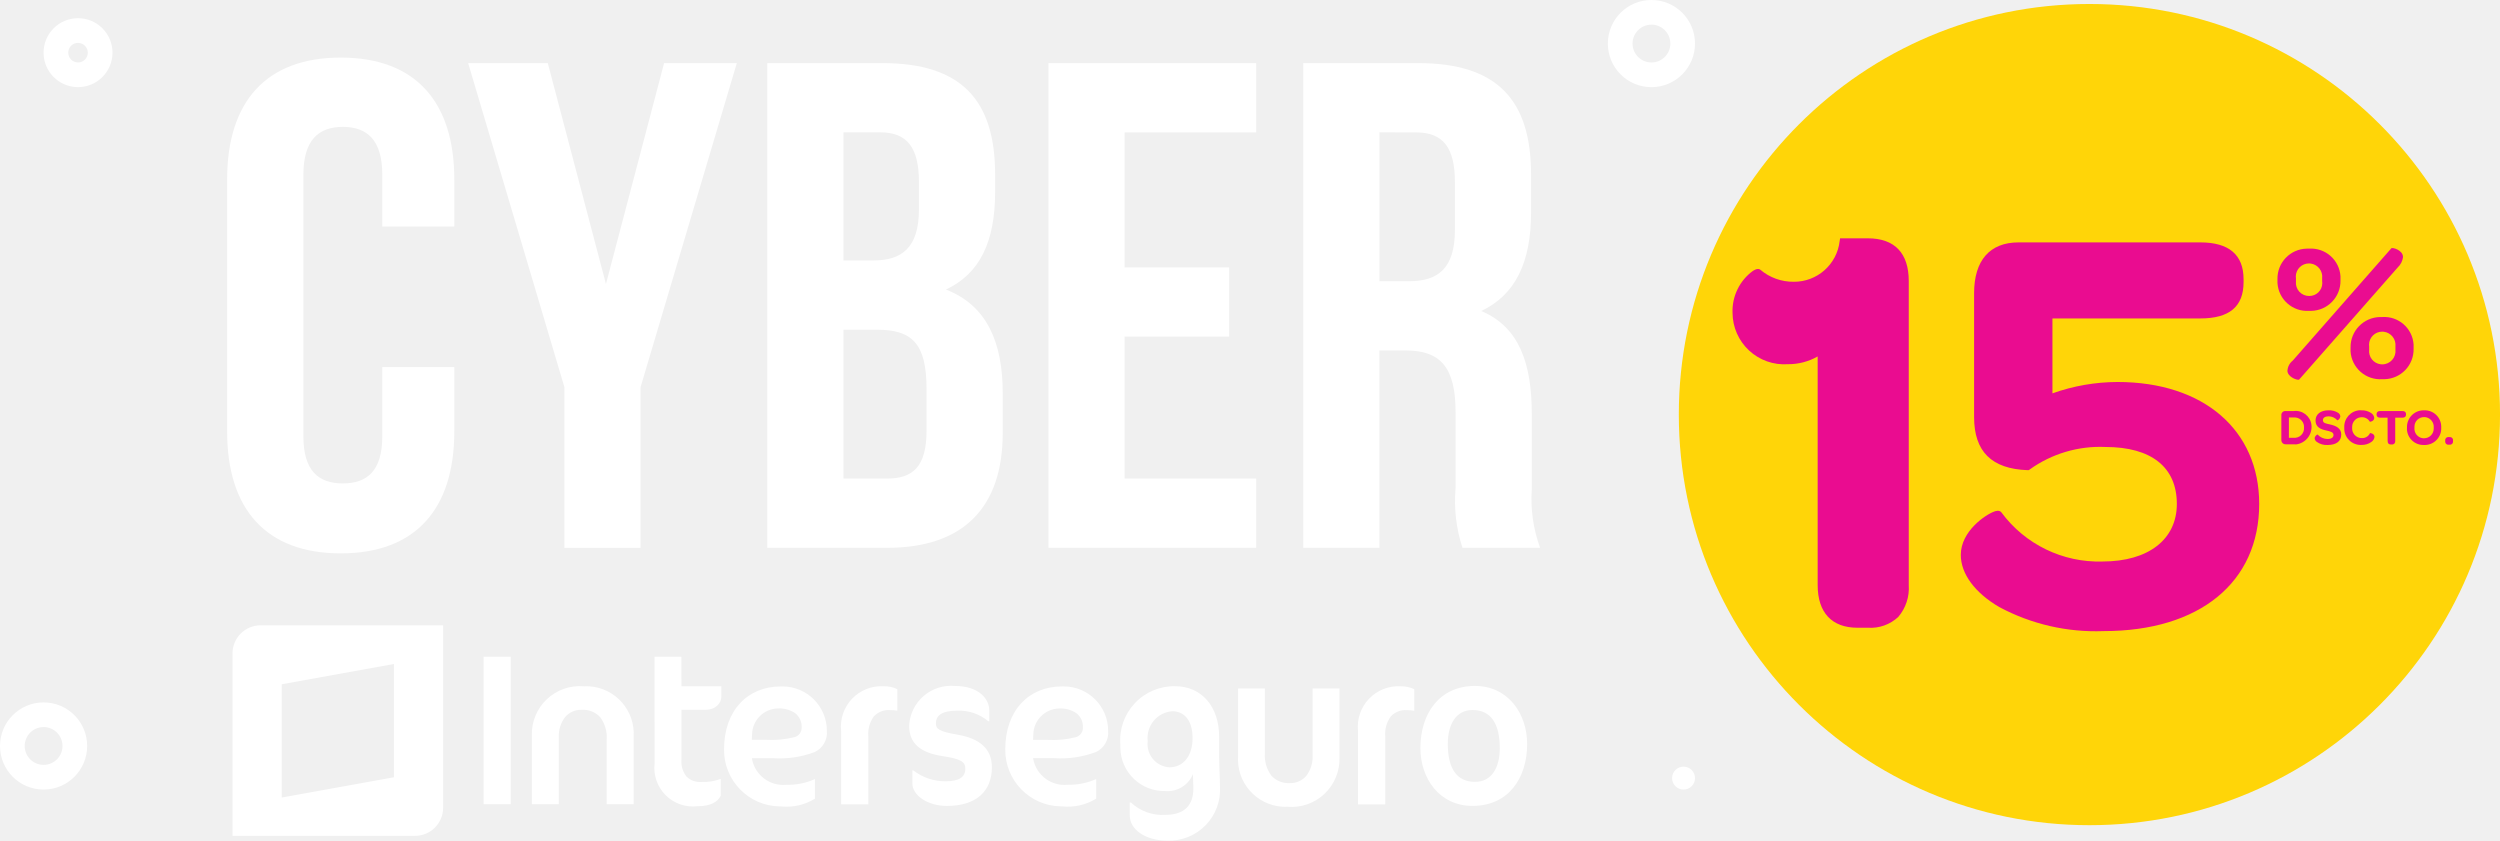
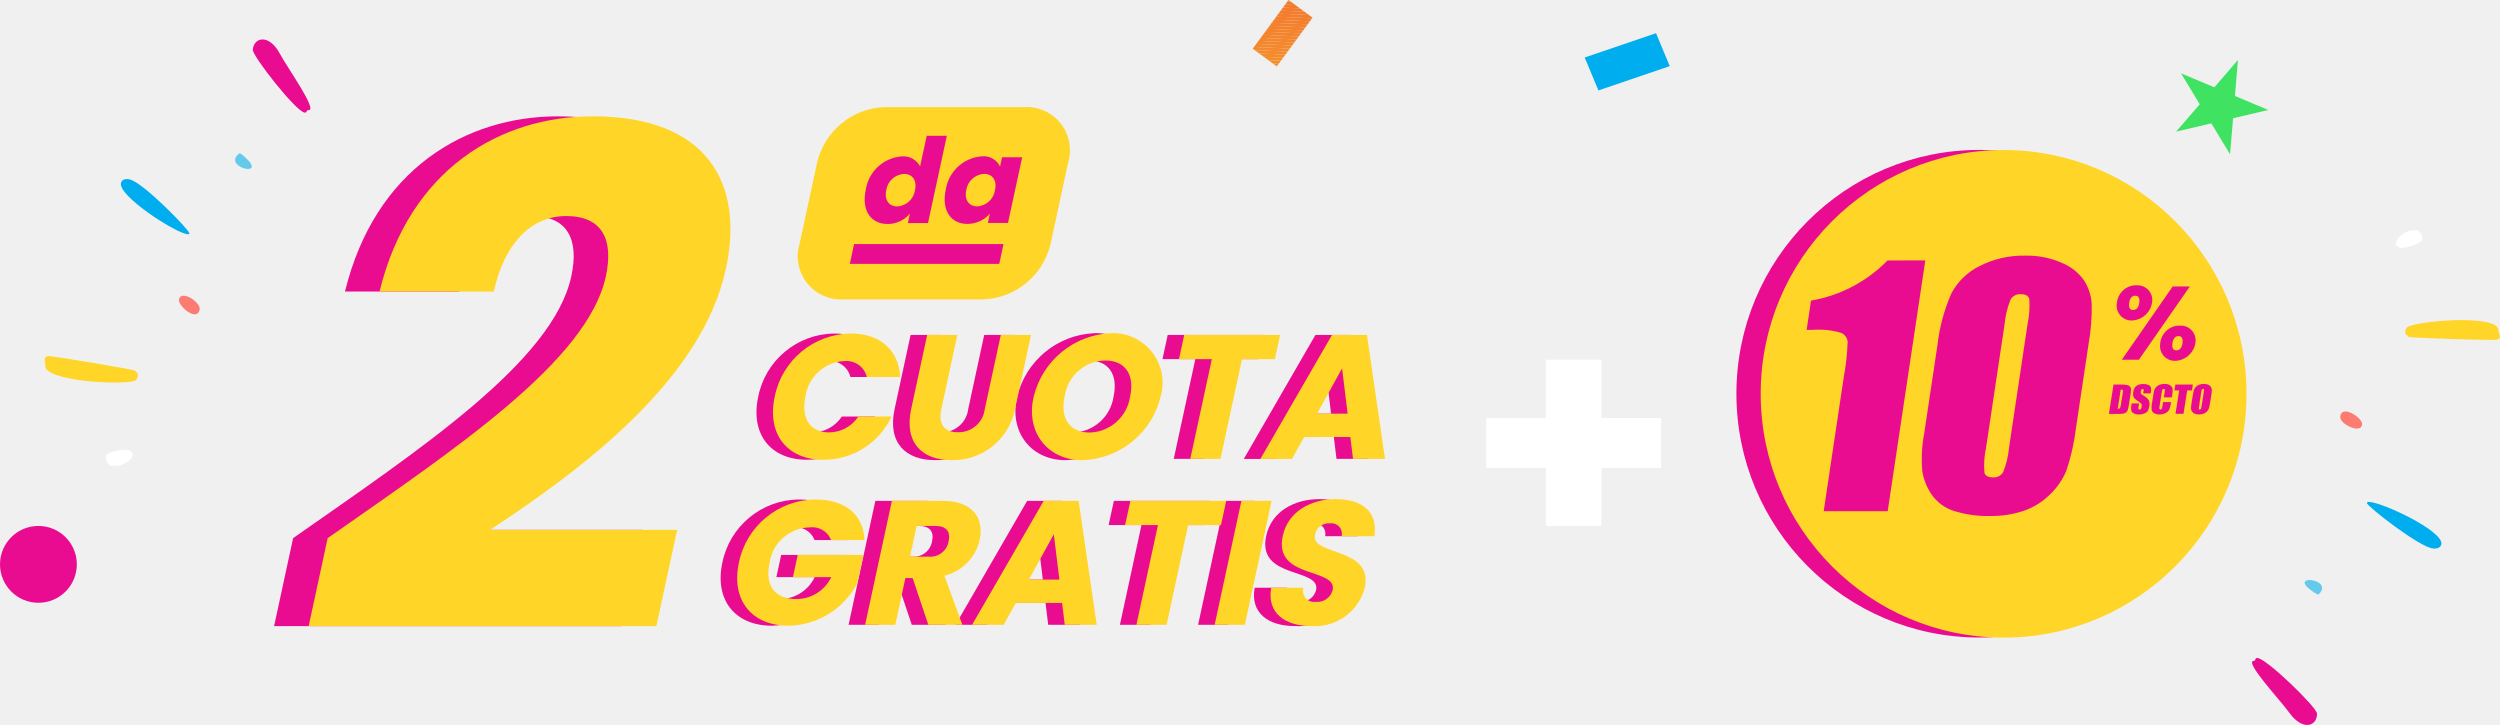
- <svg xmlns="http://www.w3.org/2000/svg" width="171.115" height="57.541" viewBox="0 0 171.115 57.541">
+ <svg xmlns="http://www.w3.org/2000/svg" width="235.899" height="68.406" viewBox="0 0 235.899 68.406">
  <defs>
-     <style>.a,.b{fill:#fff;}.b{fill-rule:evenodd;}.c{fill:#ffd508;}.d{fill:#ea0c90;}</style>
+     <style>.a{fill:none;}.b{fill:#fff;}.c{fill:#ffd527;}.d{fill:#ea0c90;}.e{isolation:isolate;}.f{clip-path:url(#a);}.g{fill:#f2792d;}.h{fill:#f27a2d;}.i{fill:#f37b2d;}.j{fill:#f37c2d;}.k{fill:#f37d2d;}.l{fill:#f37e2d;}.m{fill:#f37f2d;}.n{fill:#f3802d;}.o{fill:#f3812d;}.p{fill:#f3822d;}.q{fill:#f3832d;}.r{fill:#f3842d;}.s{fill:#f3852d;}.t{fill:#f4862d;}.u{fill:#f4872d;}.v{fill:#f4882d;}.w{fill:#f4892d;}.x{fill:#f48a2d;}.y{fill:#f48c2c;}.z{fill:#f48d2c;}.aa{fill:#f48e2c;}.ab{fill:#f48f2c;}.ac{fill:#f4902c;}.ad{fill:#00adee;}.ae{fill:#40e262;}.af{fill:#64caec;}.ag{fill:#fc7c71;}</style>
+     <clipPath id="a">
+       <rect class="a" width="2.817" height="5.701" transform="matrix(-0.806, -0.592, 0.592, -0.806, 2.271, 6.263)" />
+     </clipPath>
  </defs>
-   <g transform="translate(-1095.731 -1670.03)">
-     <g transform="translate(1111.277 1670.303)">
-       <g transform="translate(0 3.669)">
-         <g transform="translate(0.369 38.858)">
-           <g transform="translate(0 0)">
-             <g transform="translate(17.188 2.149)">
-               <path class="a" d="M1174.118,1748.214c-2.268,0-3.876,1.637-3.883,4.29a3.865,3.865,0,0,0,3.808,3.921h.091a3.7,3.7,0,0,0,2.324-.53v-1.342a4.5,4.5,0,0,1-1.949.392,2.18,2.18,0,0,1-2.353-1.726l-.014-.095h1.417a6.88,6.88,0,0,0,2.865-.413,1.456,1.456,0,0,0,.849-1.459,3.037,3.037,0,0,0-3.036-3.039l-.124,0m.923,3.476a6.448,6.448,0,0,1-1.915.178h-.988l.005-.085.015-.27a1.808,1.808,0,0,1,1.78-1.793,1.929,1.929,0,0,1,1.165.32,1.16,1.16,0,0,1,.449.969.659.659,0,0,1-.511.681m3.213-.416v5.011h1.861v-4.651a2.054,2.054,0,0,1,.379-1.372,1.376,1.376,0,0,1,1.1-.429,2.981,2.981,0,0,1,.506.041V1748.4a2.056,2.056,0,0,0-.942-.2,2.772,2.772,0,0,0-2.905,3.064m-24.47,5.011h1.858v-10.094h-1.858Zm6.867-8.071a3.282,3.282,0,0,0-3.566,3.364v4.705h1.847V1751.7a2.112,2.112,0,0,1,.428-1.387,1.424,1.424,0,0,1,1.127-.5,1.6,1.6,0,0,1,1.269.495,2.277,2.277,0,0,1,.452,1.541v4.424h1.845v-4.6a3.255,3.255,0,0,0-3.028-3.467,3.166,3.166,0,0,0-.37,0m6.665-2.026h-1.838l.006,7.283a2.645,2.645,0,0,0,2.951,2.948c.853,0,1.366-.279,1.577-.723v-1.148a3.383,3.383,0,0,1-1.336.212,1.321,1.321,0,0,1-1-.359,1.657,1.657,0,0,1-.355-1.171v-3.409h1.61c.784,0,1.116-.5,1.12-.874v-.737h-2.729Z" transform="translate(-1153.78 -1746.178)" />
-               <g transform="translate(35.704 2.034)">
-                 <path class="a" d="M1214.613,1753.787a1.455,1.455,0,0,0,.849-1.459,3.036,3.036,0,0,0-3.035-3.037c-.041,0-.082,0-.123,0-2.269,0-3.878,1.637-3.883,4.29a3.864,3.864,0,0,0,3.807,3.921h.089a3.7,3.7,0,0,0,2.326-.53v-1.342a4.5,4.5,0,0,1-1.95.392,2.18,2.18,0,0,1-2.352-1.726l-.013-.095h1.417a6.867,6.867,0,0,0,2.864-.413m-4.288-.84.006-.085.013-.27a1.807,1.807,0,0,1,1.778-1.792,1.92,1.92,0,0,1,1.166.32,1.15,1.15,0,0,1,.45.97.661.661,0,0,1-.511.681,6.433,6.433,0,0,1-1.915.178Z" transform="translate(-1208.421 -1749.291)" />
-               </g>
-               <g transform="translate(59.848 2.026)">
-                 <path class="a" d="M1245.37,1752.349v5.01h1.863v-4.65a2.051,2.051,0,0,1,.379-1.372,1.374,1.374,0,0,1,1.1-.428,3.1,3.1,0,0,1,.506.04v-1.473a2.075,2.075,0,0,0-.942-.2,2.773,2.773,0,0,0-2.905,3.065" transform="translate(-1245.37 -1749.278)" />
-               </g>
-               <g transform="translate(29.124 2.002)">
-                 <path class="a" d="M1200.943,1757.454c-1.358,0-2.371-.742-2.371-1.542v-.889h.065a3.545,3.545,0,0,0,2.217.743c.9,0,1.342-.277,1.342-.86,0-.451-.262-.668-1.535-.858-1.558-.233-2.31-.888-2.31-2.082a2.872,2.872,0,0,1,3.133-2.723c1.674,0,2.352.915,2.352,1.674v.741h-.066a3.111,3.111,0,0,0-2.107-.726c-1.124,0-1.479.362-1.479.872,0,.392.22.554,1.479.772,1.53.262,2.352.976,2.352,2.229,0,1.66-1.095,2.648-3.077,2.648" transform="translate(-1198.351 -1749.242)" />
-               </g>
-               <g transform="translate(43.577 2.022)">
-                 <path class="a" d="M1227.262,1755.115c.014.319.029.742.029,1a3.491,3.491,0,0,1-3.614,3.724c-1.521,0-2.56-.784-2.56-1.717v-.889h.082a3.15,3.15,0,0,0,2.343.844c1.326,0,1.927-.669,1.927-1.805,0-.115,0-.276-.012-.409,0-.115-.013-.32-.013-.392v-.188a1.88,1.88,0,0,1-1.9,1.163,3,3,0,0,1-3.071-2.939c0-.078,0-.158,0-.236a3.693,3.693,0,0,1,3.749-4c1.836,0,3.011,1.427,3.011,3.437v1.339c0,.262.013.714.027,1.063m-4.914-2.082a1.592,1.592,0,0,0,1.48,1.794c.925,0,1.589-.735,1.589-2,0-1.235-.582-1.839-1.395-1.839a1.83,1.83,0,0,0-1.674,2.043" transform="translate(-1220.469 -1749.273)" />
-               </g>
-               <g transform="translate(64.117 2.001)">
-                 <path class="a" d="M1255.641,1749.241c2.265,0,3.569,1.9,3.569,3.976,0,2.358-1.3,4.235-3.737,4.235-2.266,0-3.569-1.878-3.569-3.96,0-2.36,1.3-4.252,3.738-4.252m-.17,1.648c-1.122,0-1.693.971-1.693,2.322,0,1.623.571,2.595,1.865,2.595,1.138,0,1.693-.972,1.693-2.307,0-1.638-.584-2.609-1.865-2.609" transform="translate(-1251.903 -1749.241)" />
-               </g>
-               <g transform="translate(51.626 2.169)">
-                 <path class="a" d="M1236.185,1757.6a3.282,3.282,0,0,0,3.554-3.376V1749.5H1237.9v4.589a2.129,2.129,0,0,1-.428,1.39,1.417,1.417,0,0,1-1.122.5,1.6,1.6,0,0,1-1.266-.5,2.3,2.3,0,0,1-.449-1.547V1749.5H1232.8v4.618a3.253,3.253,0,0,0,3.014,3.477,3.2,3.2,0,0,0,.376,0" transform="translate(-1232.787 -1749.497)" />
-               </g>
-             </g>
-             <path class="b" d="M1129.4,1742.889a1.925,1.925,0,0,0-1.925,1.925h0V1757.3h12.489a1.926,1.926,0,0,0,1.927-1.926V1742.89Zm9.124,10.4-7.681,1.388v-7.754l7.681-1.388Z" transform="translate(-1127.476 -1742.889)" />
-           </g>
-         </g>
-         <g transform="translate(0 0)">
-           <path class="a" d="M1142.46,1704.605v4.409c0,5.309-2.654,8.342-7.773,8.342s-7.776-3.033-7.776-8.342v-17.251c0-5.308,2.654-8.342,7.776-8.342s7.773,3.033,7.773,8.342v3.223h-4.929v-3.555c0-2.37-1.045-3.267-2.7-3.267s-2.7.9-2.7,3.267v17.915c0,2.37,1.046,3.222,2.7,3.222s2.7-.85,2.7-3.222v-4.74Z" transform="translate(-1126.911 -1683.422)" />
-           <g transform="translate(16.497 0.377)">
-             <path class="a" d="M1158.746,1706.18,1152.158,1684h5.451l3.981,15.119L1165.57,1684h4.977l-6.588,22.181v11h-5.213Z" transform="translate(-1152.158 -1683.999)" />
-           </g>
-           <g transform="translate(36.973 0.378)">
-             <path class="a" d="M1199.087,1691.631v1.185c0,3.412-1.046,5.593-3.365,6.683,2.8,1.09,3.886,3.6,3.886,7.109v2.7c0,5.119-2.7,7.869-7.915,7.869h-8.2V1684h7.867C1196.763,1684,1199.087,1686.512,1199.087,1691.631Zm-10.38-2.892v8.769h2.038c1.943,0,3.128-.852,3.128-3.507v-1.851c0-2.369-.805-3.411-2.654-3.411Zm0,13.509v10.189h2.986c1.754,0,2.7-.806,2.7-3.267v-2.891c0-3.081-1-4.029-3.365-4.029Z" transform="translate(-1183.494 -1684.001)" />
-           </g>
-           <g transform="translate(56.216 0.377)">
-             <path class="a" d="M1218.154,1697.981h7.156v4.739h-7.156v9.716h9.008v4.739h-14.218V1684h14.218v4.74h-9.005Z" transform="translate(-1212.943 -1683.999)" />
-           </g>
-           <g transform="translate(73.653 0.378)">
-             <path class="a" d="M1250.53,1717.176a10.212,10.212,0,0,1-.474-4.077v-5.213c0-3.081-1.045-4.218-3.413-4.218h-1.8v13.508h-5.213V1684h7.867c5.4,0,7.726,2.512,7.726,7.631v2.606c0,3.411-1.09,5.64-3.413,6.73,2.606,1.09,3.463,3.6,3.463,7.061v5.118a9.774,9.774,0,0,0,.569,4.029Zm-5.685-28.438v10.19h2.038c1.944,0,3.128-.852,3.128-3.506v-3.267c0-2.37-.805-3.412-2.654-3.412Z" transform="translate(-1239.627 -1684)" />
-           </g>
-         </g>
-       </g>
-       <g transform="translate(99.362 0)">
-         <circle class="c" cx="28.104" cy="28.104" r="28.104" />
-         <g transform="translate(3.675 16.039)">
-           <path class="d" d="M1309.251,1707.855h-1.9l-.03.189a3.14,3.14,0,0,1-3.149,2.785,3.475,3.475,0,0,1-2.281-.825l-.037-.023c-.116-.058-.264-.027-.465.1a3.4,3.4,0,0,0-1.4,2.877,3.542,3.542,0,0,0,3.793,3.513,4.061,4.061,0,0,0,2.034-.53v15.649c0,1.882.967,2.919,2.721,2.919h.714a2.769,2.769,0,0,0,2.089-.747,3.039,3.039,0,0,0,.711-2.171v-20.813C1312.051,1708.867,1311.083,1707.855,1309.251,1707.855Z" transform="translate(-1299.987 -1707.855)" />
-           <g transform="translate(15.627 0.28)">
-             <path class="d" d="M1339.136,1717.918a13.347,13.347,0,0,0-4.453.778v-5.128h10.124c1.991,0,2.958-.812,2.958-2.483v-.2c0-1.674-1-2.522-2.958-2.522h-12.448c-1.959,0-3.038,1.234-3.038,3.474v8.484c0,2.357,1.2,3.546,3.664,3.632h.08l.063-.048a8.255,8.255,0,0,1,5.177-1.539c3.154,0,4.893,1.385,4.893,3.9,0,2.43-1.95,3.939-5.089,3.939a8.288,8.288,0,0,1-6.922-3.366c-.14-.175-.4-.084-.483-.055-.588.206-2.293,1.338-2.293,2.969,0,1.29.958,2.59,2.628,3.567a13.987,13.987,0,0,0,7.147,1.649c6.569,0,10.649-3.336,10.649-8.706C1348.834,1721.2,1345.028,1717.918,1339.136,1717.918Z" transform="translate(-1328.412 -1708.364)" />
-           </g>
-         </g>
-         <g transform="translate(40.974 16.708)">
-           <path class="d" d="M1367.834,1711.3v-.107a2.047,2.047,0,0,1,2.011-2.083c.054,0,.108,0,.162,0a2.022,2.022,0,0,1,2.141,1.9c0,.056,0,.113,0,.17v.107a2.045,2.045,0,0,1-2.005,2.083c-.051,0-.1,0-.154,0a2.034,2.034,0,0,1-2.154-1.906C1367.834,1711.41,1367.833,1711.357,1367.834,1711.3Zm.684,6.157a.958.958,0,0,1,.363-.684l6.747-7.686c.067-.08.8.12.8.6a1.179,1.179,0,0,1-.362.711l-6.747,7.673c-.067.08-.805-.151-.805-.618Zm2.375-6.1v-.215a.911.911,0,0,0-.795-1.013.852.852,0,0,0-.1-.006.9.9,0,0,0-.908.885.921.921,0,0,0,.009.135v.215a.9.9,0,0,0,.912.993.885.885,0,0,0,.892-.876.86.86,0,0,0-.007-.118Zm1.945,4.628v-.11a2.055,2.055,0,0,1,2.027-2.083c.049,0,.1,0,.146,0a2.016,2.016,0,0,1,2.141,1.881c0,.062,0,.124,0,.185v.107a2.04,2.04,0,0,1-2,2.082c-.048,0-.1,0-.146,0a2.037,2.037,0,0,1-2.169-1.9c0-.056-.005-.112,0-.168Zm3.071.04v-.214a.917.917,0,0,0-.809-1.014c-.03,0-.06-.005-.09-.005a.9.9,0,0,0-.907.885.853.853,0,0,0,.009.134v.214a.9.9,0,0,0,.783,1,.809.809,0,0,0,.115.007.909.909,0,0,0,.9-1.008Z" transform="translate(-1367.833 -1709.073)" />
-         </g>
-         <g transform="translate(41.241 27.809)">
-           <g transform="translate(0 0.043)">
-             <path class="d" d="M1368.322,1729.641a.263.263,0,0,1,.236-.287h.61a1.085,1.085,0,0,1,1.213.94,1.208,1.208,0,0,1-1.052,1.343,1.15,1.15,0,0,1-.179-.007h-.541a.286.286,0,0,1-.288-.285Zm1.551.844a.644.644,0,0,0-.593-.691.729.729,0,0,0-.122,0h-.32v1.389h.313a.651.651,0,0,0,.721-.7Z" transform="translate(-1368.321 -1729.344)" />
-           </g>
-           <g transform="translate(2.28)">
-             <path class="d" d="M1372.468,1731.182c0-.144.179-.275.2-.257a.926.926,0,0,0,.675.306c.271,0,.415-.1.415-.275,0-.2-.229-.246-.495-.306-.362-.081-.735-.214-.735-.682,0-.422.337-.7.886-.7a1.118,1.118,0,0,1,.654.168.314.314,0,0,1,.158.25.339.339,0,0,1-.2.271.816.816,0,0,0-.6-.278c-.246,0-.393.1-.393.267,0,.2.2.225.485.289.411.092.77.26.77.689,0,.454-.334.718-.932.718a1.146,1.146,0,0,1-.735-.208A.327.327,0,0,1,1372.468,1731.182Z" transform="translate(-1372.468 -1729.266)" />
-           </g>
-           <g transform="translate(4.311 0.002)">
-             <path class="d" d="M1377.338,1729.271a1.109,1.109,0,0,1,.665.19.453.453,0,0,1,.207.327c0,.229-.292.281-.3.264a.622.622,0,0,0-.556-.309.655.655,0,0,0-.657.651c0,.021,0,.042,0,.063a.664.664,0,0,0,.61.715.43.43,0,0,0,.05,0,.582.582,0,0,0,.562-.341c.007-.022.309.031.309.26a.488.488,0,0,1-.22.348,1.111,1.111,0,0,1-.685.2,1.123,1.123,0,0,1-1.165-1.079c0-.036,0-.071,0-.107a1.131,1.131,0,0,1,1.071-1.188C1377.269,1729.269,1377.3,1729.269,1377.338,1729.271Z" transform="translate(-1376.162 -1729.27)" />
-           </g>
-           <g transform="translate(6.517 0.053)">
-             <path class="d" d="M1380.929,1729.815h-.514c-.155,0-.239-.078-.239-.22v-.018c0-.141.084-.215.239-.215h1.539c.158,0,.239.074.239.215v.018c0,.144-.081.22-.239.22h-.5v1.6a.212.212,0,0,1-.183.235.252.252,0,0,1-.049,0h-.074c-.141,0-.214-.081-.214-.235Z" transform="translate(-1380.176 -1729.362)" />
-           </g>
-           <g transform="translate(8.598 0.002)">
-             <path class="d" d="M1383.962,1730.46a1.14,1.14,0,0,1,1.089-1.188c.029,0,.057,0,.086,0a1.127,1.127,0,0,1,1.168,1.084c0,.034,0,.068,0,.1a1.133,1.133,0,0,1-1.075,1.188c-.032,0-.064,0-.1,0a1.128,1.128,0,0,1-1.172-1.083C1383.96,1730.529,1383.96,1730.495,1383.962,1730.46Zm1.829,0a.665.665,0,0,0-.6-.724.544.544,0,0,0-.06,0,.654.654,0,0,0-.658.649.572.572,0,0,0,0,.075.66.66,0,0,0,.588.725.644.644,0,0,0,.072,0,.66.66,0,0,0,.659-.66.6.6,0,0,0,0-.065Z" transform="translate(-1383.96 -1729.271)" />
-           </g>
-           <g transform="translate(11.214 1.833)">
-             <path class="d" d="M1388.72,1732.837a.209.209,0,0,1,.177-.235.225.225,0,0,1,.059,0h.06a.21.21,0,0,1,.239.177.2.2,0,0,1,0,.058v.05a.211.211,0,0,1-.183.236.207.207,0,0,1-.056,0h-.06a.21.21,0,0,1-.236-.18.23.23,0,0,1,0-.055Z" transform="translate(-1388.718 -1732.6)" />
-           </g>
-         </g>
-       </g>
-     </g>
-     <g transform="translate(1095.731 1670.03)">
-       <g transform="translate(0 0)">
-         <g transform="translate(0 0)">
-           <g transform="translate(2.983 1.249)">
-             <path class="a" d="M1117.311,1667.4a2.359,2.359,0,1,1,2.359-2.359A2.361,2.361,0,0,1,1117.311,1667.4Zm0-3.029a.67.67,0,1,0,.67.67A.67.67,0,0,0,1117.311,1664.374Z" transform="translate(-1114.953 -1662.685)" />
-           </g>
-           <g transform="translate(0 48.077)">
-             <path class="a" d="M1123.153,1793.981a2.983,2.983,0,1,1,2.983-2.983A2.986,2.986,0,0,1,1123.153,1793.981Zm0-4.278a1.294,1.294,0,1,0,1.295,1.294A1.3,1.3,0,0,0,1123.153,1789.7Z" transform="translate(-1120.17 -1788.015)" />
-           </g>
-           <g transform="translate(110.051)">
-             <path class="a" d="M1123.153,1793.981a2.983,2.983,0,1,1,2.983-2.983A2.986,2.986,0,0,1,1123.153,1793.981Zm0-4.278a1.294,1.294,0,1,0,1.295,1.294A1.3,1.3,0,0,0,1123.153,1789.7Z" transform="translate(-1120.17 -1788.015)" />
-           </g>
-           <g transform="translate(114.447 52.474)">
-             <g transform="translate(0 0)">
-               <circle class="a" cx="0.785" cy="0.785" r="0.785" />
-             </g>
-           </g>
-         </g>
+   <g transform="translate(767.479 -1358.652)">
+     <g transform="translate(-627.236 1392.584)">
+       <g transform="translate(0 0)">
+         <path class="b" d="M-359.231,1468.085v5.51h5.63v4.708h-5.63v5.478h-5.241V1478.3H-370.1V1473.6h5.629v-5.512Z" transform="translate(370.101 -1468.085)" />
+       </g>
+     </g>
+     <g transform="translate(-741.616 1368.758)">
+       <g transform="translate(49.454 0)">
+         <path class="c" d="M-546.042,1400.54h13.29a4.066,4.066,0,0,1,4.076,5.2l-1.672,7.744a6.8,6.8,0,0,1-6.321,5.2h-13.29a4.066,4.066,0,0,1-4.075-5.2l1.672-7.744A6.8,6.8,0,0,1-546.042,1400.54Z" transform="translate(554.156 -1400.54)" />
+       </g>
+       <g transform="translate(42.135 21.333)">
+         <g transform="translate(3.38 0.033)">
+           <path class="d" d="M-560.563,1473.02a7.048,7.048,0,0,0,6.429-4.082h-3.131a3.313,3.313,0,0,1-2.772,1.5c-1.749,0-2.667-1.3-2.221-3.365a3.883,3.883,0,0,1,3.675-3.365,1.991,1.991,0,0,1,2.125,1.5h3.132c-.12-2.532-1.88-4.1-4.662-4.1a7.4,7.4,0,0,0-7.169,5.964C-565.914,1470.571-564.014,1473.02-560.563,1473.02Z" transform="translate(565.323 -1461.109)" />
+         </g>
+         <g transform="translate(16.267 0.167)">
+           <path class="d" d="M-521.695,1468.484a2.477,2.477,0,0,1-2.537,2.182c-1.349,0-1.859-.8-1.561-2.182l1.511-7h-2.849l-1.507,6.98c-.7,3.232,1.073,4.833,3.789,4.833a5.952,5.952,0,0,0,6.008-4.833l1.507-6.98h-2.851Z" transform="translate(528.79 -1461.487)" />
+         </g>
+         <g transform="translate(27.814)">
+           <path class="d" d="M-491.168,1472.992a7.841,7.841,0,0,0,7.263-6.013,4.683,4.683,0,0,0-4.725-5.964,7.843,7.843,0,0,0-7.255,5.981c-.777,3.233,1.2,5.918,4.416,6Q-491.321,1473-491.168,1472.992Zm2.029-9.4c1.866,0,2.8,1.316,2.348,3.4a3.973,3.973,0,0,1-3.816,3.4c-1.9,0-2.807-1.349-2.365-3.4a3.937,3.937,0,0,1,3.832-3.4Z" transform="translate(496.055 -1461.015)" />
+         </g>
+         <g transform="translate(41.691 0.167)">
+           <path class="d" d="M-455.652,1473.182h2.848l2.033-9.413h3.1l.493-2.282h-9.044l-.493,2.282h3.1Z" transform="translate(456.716 -1461.487)" />
+         </g>
+         <g transform="translate(49.366 0.167)">
+           <path class="d" d="M-426.464,1471.115l.254,2.066h3.015l-1.706-11.694h-3.3l-6.759,11.7h2.982l1.146-2.066Zm-.782-6.481.524,4.281H-429.6Z" transform="translate(434.958 -1461.487)" />
+         </g>
+         <g transform="translate(0 15.692)">
+           <path class="d" d="M-569.642,1512.828h3.615a3.644,3.644,0,0,1-3.278,2.066c-2.049,0-3.007-1.266-2.539-3.431a3.9,3.9,0,0,1,3.768-3.332,1.917,1.917,0,0,1,2.04,1.2h3.148c-.1-2.4-1.821-3.831-4.619-3.831a7.427,7.427,0,0,0-7.235,5.964c-.756,3.5,1.181,5.947,4.679,5.947a7.459,7.459,0,0,0,6.5-4.03l.572-2.649h-6.2Z" transform="translate(574.904 -1505.499)" />
+         </g>
+         <g transform="translate(12.071 15.824)">
+           <path class="d" d="M-529.875,1509.555c.439-2.032-.637-3.682-3.5-3.682h-4.781l-2.526,11.694h2.848l.953-4.414h.683l1.48,4.414h3.215l-1.7-4.632A4.509,4.509,0,0,0-529.875,1509.555Zm-4.806,1.582h-1.768l.626-2.9h1.766c1.066,0,1.444.564,1.256,1.433a1.742,1.742,0,0,1-1.882,1.465Z" transform="translate(540.684 -1505.873)" />
+         </g>
+         <g transform="translate(22.164 15.824)">
+           <path class="d" d="M-505.313,1505.875l-6.758,11.694h2.983l1.145-2.066h4.364l.254,2.066h3.015l-1.708-11.694Zm-1.4,7.43,2.357-4.281.524,4.281Z" transform="translate(512.071 -1505.875)" />
+         </g>
+         <g transform="translate(36.61 15.823)">
+           <path class="d" d="M-471.12,1508.154h3.1l-2.033,9.412h2.849l2.033-9.412h3.1l.493-2.282h-9.045Z" transform="translate(471.12 -1505.872)" />
+         </g>
+         <g transform="translate(45.054 15.825)">
+           <path class="d" d="M-444.656,1505.876h2.848l-2.526,11.694h-2.848Z" transform="translate(447.181 -1505.876)" />
+         </g>
+         <g transform="translate(50.323 15.66)">
+           <path class="d" d="M-428.047,1508.756a1.333,1.333,0,0,1,1.43-1.066.988.988,0,0,1,1.093,1.178h0l-.008.038h3.082c.365-2.232-1.079-3.5-3.625-3.5-2.45,0-4.531,1.232-5.01,3.448-.928,4.148,5.17,2.982,4.7,5.147a1.5,1.5,0,0,1-1.6,1.1,1.047,1.047,0,0,1-1.181-1.226v0c0-.035.011-.071.018-.106h-3.032c-.428,2.365,1.268,3.615,3.784,3.615a4.874,4.874,0,0,0,5.042-3.6C-422.507,1509.871-428.485,1510.787-428.047,1508.756Z" transform="translate(432.247 -1505.408)" />
+         </g>
+       </g>
+       <g transform="translate(0 0.865)">
+         <path class="d" d="M-692.556,1442.8c11.937-8.366,24.514-16.667,26.251-24.706.748-3.464-.341-5.686-3.74-5.686-3.333,0-5.858,2.614-6.833,7.126h-10.784c2.826-11.57,11.414-16.536,20.107-16.536,10.85,0,14.317,6.34,12.581,14.379-2.258,10.457-13.413,18.823-22.25,24.64h17.645l-1.962,9.085h-32.81Z" transform="translate(694.351 -1402.993)" />
+       </g>
+       <g transform="translate(3.263 0.865)">
+         <path class="c" d="M-683.308,1442.8c11.938-8.366,24.515-16.667,26.251-24.706.748-3.464-.341-5.686-3.74-5.686-3.333,0-5.858,2.614-6.833,7.126h-10.784c2.826-11.57,11.414-16.536,20.107-16.536,10.85,0,14.317,6.34,12.581,14.379-2.258,10.457-13.413,18.823-22.25,24.64h17.647l-1.962,9.085H-685.1Z" transform="translate(685.1 -1402.993)" />
+       </g>
+       <g transform="translate(43.696 21.333)">
+         <g transform="translate(3.378 0.033)">
+           <path class="c" d="M-556.142,1473.02a7.05,7.05,0,0,0,6.429-4.082h-3.132a3.314,3.314,0,0,1-2.773,1.5c-1.749,0-2.667-1.3-2.221-3.365a3.883,3.883,0,0,1,3.675-3.365,1.992,1.992,0,0,1,2.125,1.5h3.132c-.12-2.532-1.882-4.1-4.663-4.1a7.4,7.4,0,0,0-7.168,5.964C-561.493,1470.571-559.589,1473.02-556.142,1473.02Z" transform="translate(560.902 -1461.109)" />
+         </g>
+         <g transform="translate(16.268 0.167)">
+           <path class="c" d="M-517.266,1468.484a2.477,2.477,0,0,1-2.537,2.182c-1.349,0-1.859-.8-1.561-2.182l1.511-7H-522.7l-1.507,6.98c-.7,3.232,1.073,4.833,3.789,4.833a5.952,5.952,0,0,0,6.008-4.833l1.507-6.98h-2.848Z" transform="translate(524.361 -1461.487)" />
+         </g>
+         <g transform="translate(27.814)">
+           <path class="c" d="M-486.741,1472.992a7.841,7.841,0,0,0,7.262-6.013,4.683,4.683,0,0,0-4.725-5.964,7.843,7.843,0,0,0-7.255,5.981c-.777,3.233,1.2,5.918,4.416,6C-486.943,1473-486.842,1473-486.741,1472.992Zm2.029-9.4c1.866,0,2.8,1.316,2.348,3.4a3.973,3.973,0,0,1-3.816,3.4c-1.9,0-2.807-1.349-2.365-3.4a3.938,3.938,0,0,1,3.832-3.4Z" transform="translate(491.628 -1461.015)" />
+         </g>
+         <g transform="translate(41.689 0.167)">
+           <path class="c" d="M-451.23,1473.182h2.848l2.033-9.413h3.1l.493-2.282H-451.8l-.493,2.282h3.1Z" transform="translate(452.296 -1461.487)" />
+         </g>
+         <g transform="translate(49.367 0.167)">
+           <path class="c" d="M-422.037,1471.115l.253,2.066h3.015l-1.7-11.694h-3.3l-6.759,11.7h2.982l1.146-2.066Zm-.782-6.48.525,4.281h-2.882Z" transform="translate(430.53 -1461.487)" />
+         </g>
+         <g transform="translate(0 15.692)">
+           <path class="c" d="M-565.216,1512.828h3.615a3.644,3.644,0,0,1-3.278,2.066c-2.049,0-3.007-1.266-2.539-3.431a3.9,3.9,0,0,1,3.768-3.332,1.917,1.917,0,0,1,2.04,1.2h3.149c-.1-2.4-1.822-3.831-4.619-3.831a7.427,7.427,0,0,0-7.235,5.964c-.756,3.5,1.181,5.947,4.679,5.947a7.46,7.46,0,0,0,6.5-4.031l.572-2.649h-6.2Z" transform="translate(570.478 -1505.499)" />
+         </g>
+         <g transform="translate(12.071 15.824)">
+           <path class="c" d="M-525.45,1509.555c.439-2.032-.637-3.682-3.5-3.682h-4.781l-2.526,11.694h2.848l.953-4.414h.683l1.481,4.414h3.215l-1.7-4.632A4.509,4.509,0,0,0-525.45,1509.555Zm-4.806,1.582h-1.766l.626-2.9h1.766c1.066,0,1.444.564,1.256,1.433a1.743,1.743,0,0,1-1.882,1.465Z" transform="translate(536.259 -1505.873)" />
+         </g>
+         <g transform="translate(22.166 15.824)">
+           <path class="c" d="M-500.884,1505.875l-6.757,11.694h2.982l1.145-2.066h4.365l.253,2.066h3.015l-1.706-11.694Zm-1.4,7.43,2.357-4.281.525,4.281Z" transform="translate(507.641 -1505.875)" />
+         </g>
+         <g transform="translate(36.61 15.823)">
+           <path class="c" d="M-466.7,1508.154h3.1l-2.033,9.412h2.848l2.033-9.412h3.1l.493-2.282H-466.2Z" transform="translate(466.695 -1505.872)" />
+         </g>
+         <g transform="translate(45.055 15.825)">
+           <path class="c" d="M-440.229,1505.876h2.848l-2.526,11.694h-2.848Z" transform="translate(442.754 -1505.876)" />
+         </g>
+         <g transform="translate(50.326 15.659)">
+           <path class="c" d="M-423.614,1508.756a1.332,1.332,0,0,1,1.43-1.066.988.988,0,0,1,1.093,1.177h0c0,.013,0,.026-.006.038h3.082c.365-2.232-1.077-3.5-3.625-3.5-2.449,0-4.531,1.233-5.009,3.448-.931,4.148,5.17,2.982,4.7,5.147a1.5,1.5,0,0,1-1.6,1.1,1.047,1.047,0,0,1-1.182-1.226v0c0-.035.011-.07.018-.106h-3.03c-.427,2.364,1.268,3.615,3.784,3.615a4.874,4.874,0,0,0,5.042-3.6C-418.075,1509.87-424.053,1510.786-423.614,1508.756Z" transform="translate(427.811 -1505.407)" />
+         </g>
+       </g>
+       <g transform="translate(55.726 2.711)">
+         <path class="d" d="M-532.851,1410.16a1.789,1.789,0,0,1,1.708.945l.622-2.88h1.9l-1.777,8.229h-1.9l.192-.891a2.709,2.709,0,0,1-2.124.979c-1.524,0-2.468-1.245-2.045-3.2A3.723,3.723,0,0,1-532.851,1410.16Zm.2,1.658a1.8,1.8,0,0,0-1.685,1.524c-.213.99.311,1.546,1.023,1.546a1.8,1.8,0,0,0,1.688-1.535c.214-.99-.3-1.535-1.026-1.535Z" transform="translate(536.375 -1408.225)" />
+         <g transform="translate(7.551 1.932)">
+           <path class="d" d="M-511.444,1413.7a1.7,1.7,0,0,1,1.7.968l.189-.877h1.9l-1.34,6.2h-1.9l.19-.879a2.77,2.77,0,0,1-2.133.968c-1.512,0-2.455-1.245-2.033-3.2A3.724,3.724,0,0,1-511.444,1413.7Zm.2,1.658a1.8,1.8,0,0,0-1.686,1.523c-.213.99.311,1.546,1.023,1.546a1.8,1.8,0,0,0,1.688-1.535c.214-.99-.3-1.534-1.026-1.534Z" transform="translate(514.968 -1413.702)" />
+         </g>
+       </g>
+       <g transform="translate(54.324 12.922)">
+         <path class="d" d="M-539.948,1437.172h14.1l-.4,1.868h-14.1Z" transform="translate(540.352 -1437.172)" />
+       </g>
+     </g>
+     <g transform="translate(-603.632 1372.798)">
+       <g transform="translate(0 0)">
+         <ellipse class="d" cx="22.92" cy="23.005" rx="22.92" ry="23.005" />
+       </g>
+     </g>
+     <g transform="translate(-601.34 1372.807)">
+       <g transform="translate(0 0)">
+         <ellipse class="c" cx="22.92" cy="23.005" rx="22.92" ry="23.005" />
+       </g>
+     </g>
+     <g transform="translate(-597.003 1382.771)">
+       <g transform="translate(29.259 2.799)">
+         <path class="d" d="M-199.549,1448.2a1.392,1.392,0,0,1,1.429,1.64,2,2,0,0,1-1.887,1.681,1.392,1.392,0,0,1-1.429-1.64l0-.021a1.839,1.839,0,0,1,1.632-1.659A1.579,1.579,0,0,1-199.549,1448.2Zm-.728,1.66c-.069.462.076.668.37.668s.51-.2.58-.668-.085-.677-.378-.677-.5.2-.573.677Zm4.109-1.552h1.615l-4.806,6.916h-1.615Zm.7,3.7a1.392,1.392,0,0,1,1.44,1.63,2,2,0,0,1-1.878,1.69,1.392,1.392,0,0,1-1.441-1.63l0-.03a1.832,1.832,0,0,1,1.621-1.658A1.537,1.537,0,0,1-195.471,1452.014Zm-.729,1.661c-.069.461.076.668.37.668s.511-.206.58-.668-.085-.678-.378-.678-.5.216-.571.678Z" transform="translate(201.451 -1448.198)" />
+       </g>
+       <g class="e" transform="translate(0 0)">
+         <g class="e">
+           <g transform="translate(0 0.453)">
+             <path class="d" d="M-273.2,1441.549l-3.55,23.664h-6.039l1.9-12.687a22.027,22.027,0,0,0,.361-3.3,1.017,1.017,0,0,0-.614-.84,7.424,7.424,0,0,0-2.656-.285h-.6l.414-2.759a13.248,13.248,0,0,0,7.22-3.789Z" transform="translate(284.395 -1441.549)" />
+           </g>
+           <g transform="translate(10.848)">
+             <path class="d" d="M-237.909,1448.728l-1.184,7.893a19.594,19.594,0,0,1-.886,3.917,6.542,6.542,0,0,1-1.585,2.295,6.537,6.537,0,0,1-2.5,1.534,9.554,9.554,0,0,1-3.045.468,10.62,10.62,0,0,1-3.529-.49,4.022,4.022,0,0,1-2.058-1.527,5.469,5.469,0,0,1-.883-2.185,13.147,13.147,0,0,1,.188-3.647l1.239-8.258a16.91,16.91,0,0,1,1.308-4.882,6.018,6.018,0,0,1,2.677-2.6,9.08,9.08,0,0,1,4.295-.979,8.151,8.151,0,0,1,3.456.68,4.8,4.8,0,0,1,2.1,1.659,4.652,4.652,0,0,1,.723,2.207A19.706,19.706,0,0,1-237.909,1448.728Zm-5.741-1.988a8.586,8.586,0,0,0,.168-2.36q-.116-.475-.8-.475a1.027,1.027,0,0,0-.965.5,8.144,8.144,0,0,0-.567,2.331l-1.732,11.547a8.31,8.31,0,0,0-.171,2.485q.138.424.811.424a1.011,1.011,0,0,0,.956-.5,7.854,7.854,0,0,0,.545-2.236Z" transform="translate(253.643 -1440.265)" />
+           </g>
+         </g>
+       </g>
+       <g transform="translate(28.52 12.108)">
+         <g class="e">
+           <g transform="translate(0 0.058)">
+             <path class="d" d="M-203.109,1474.753h.565a3.578,3.578,0,0,1,.732.048.473.473,0,0,1,.268.157.415.415,0,0,1,.087.243,3.577,3.577,0,0,1-.058.527l-.153.969a2.272,2.272,0,0,1-.116.5.459.459,0,0,1-.159.2.644.644,0,0,1-.242.1,2.23,2.23,0,0,1-.41.028h-.952Zm.68.473-.287,1.819q.163,0,.211-.062a.958.958,0,0,0,.091-.339l.17-1.074a1.44,1.44,0,0,0,.026-.241.1.1,0,0,0-.045-.078A.367.367,0,0,0-202.428,1475.226Z" transform="translate(203.546 -1474.753)" />
+           </g>
+           <g transform="translate(2.092)">
+             <path class="d" d="M-195.773,1475.484h-.7l.032-.2a.369.369,0,0,0,0-.183.085.085,0,0,0-.084-.04.137.137,0,0,0-.111.053.336.336,0,0,0-.06.161.416.416,0,0,0,.006.208.447.447,0,0,0,.187.169,1.7,1.7,0,0,1,.561.468.959.959,0,0,1,.038.589,1.1,1.1,0,0,1-.141.435.7.7,0,0,1-.318.235,1.265,1.265,0,0,1-.5.095,1.025,1.025,0,0,1-.5-.109.439.439,0,0,1-.237-.278,1.32,1.32,0,0,1,.01-.48l.029-.181h.7l-.053.337a.4.4,0,0,0,0,.2.1.1,0,0,0,.1.044.147.147,0,0,0,.121-.056.348.348,0,0,0,.064-.167.462.462,0,0,0-.02-.319,1.735,1.735,0,0,0-.314-.251,2.765,2.765,0,0,1-.332-.258.488.488,0,0,1-.116-.222.9.9,0,0,1,0-.362,1.087,1.087,0,0,1,.158-.464.707.707,0,0,1,.312-.23,1.243,1.243,0,0,1,.472-.083,1.147,1.147,0,0,1,.487.09.414.414,0,0,1,.238.228,1.115,1.115,0,0,1-.006.467Z" transform="translate(197.616 -1474.589)" />
+           </g>
+           <g transform="translate(4.023)">
+             <path class="d" d="M-190.224,1475.851h-.755l.076-.48a.811.811,0,0,0,.017-.261c-.011-.035-.044-.052-.1-.052a.134.134,0,0,0-.128.063.99.99,0,0,0-.068.273l-.2,1.284a.837.837,0,0,0-.017.263c.01.041.045.061.1.061a.127.127,0,0,0,.12-.062,1.038,1.038,0,0,0,.072-.289l.055-.348h.755l-.017.108a2.226,2.226,0,0,1-.16.609.793.793,0,0,1-.331.314,1.115,1.115,0,0,1-.559.135,1.051,1.051,0,0,1-.529-.114.454.454,0,0,1-.235-.317,1.947,1.947,0,0,1,.026-.609l.128-.808a3.564,3.564,0,0,1,.092-.448.739.739,0,0,1,.174-.288.885.885,0,0,1,.331-.218,1.211,1.211,0,0,1,.447-.079,1,1,0,0,1,.531.123.481.481,0,0,1,.237.306,1.715,1.715,0,0,1-.022.57Z" transform="translate(192.141 -1474.589)" />
+           </g>
+           <g transform="translate(6.184 0.058)">
+             <path class="d" d="M-184.276,1474.753l-.087.553h-.448l-.35,2.211h-.755l.35-2.211h-.447l.087-.553Z" transform="translate(186.014 -1474.753)" />
+           </g>
+           <g transform="translate(7.744)">
+             <path class="d" d="M-179.774,1476.266q-.066.417-.114.59a.772.772,0,0,1-.179.317.857.857,0,0,1-.328.22,1.2,1.2,0,0,1-.443.077,1.054,1.054,0,0,1-.407-.072.549.549,0,0,1-.264-.218.551.551,0,0,1-.084-.316,5.668,5.668,0,0,1,.073-.6l.075-.473q.066-.417.114-.59a.772.772,0,0,1,.179-.317.86.86,0,0,1,.328-.22,1.2,1.2,0,0,1,.443-.077,1.054,1.054,0,0,1,.407.073.547.547,0,0,1,.264.218.554.554,0,0,1,.085.316,5.8,5.8,0,0,1-.073.6Zm-.612-.908a.793.793,0,0,0,.017-.246q-.014-.054-.084-.054a.125.125,0,0,0-.1.044.654.654,0,0,0-.072.257l-.2,1.291a1.211,1.211,0,0,0-.026.3c.008.038.037.056.087.056a.112.112,0,0,0,.109-.065,1.419,1.419,0,0,0,.07-.309Z" transform="translate(181.594 -1474.589)" />
+           </g>
+         </g>
+       </g>
+     </g>
+     <g transform="translate(-767.479 1408.28)">
+       <circle class="d" cx="3.625" cy="3.625" r="3.625" transform="translate(0 0)" />
+     </g>
+     <g transform="translate(-649.273 1358.652)">
+       <g transform="translate(0 0)">
+         <g class="f">
+           <path class="g" d="M-426.911,1372.146l-5.635-.255h5.635Z" transform="translate(432.555 -1371.89)" />
+           <path class="h" d="M-426.927,1372.441l-5.644-.256v-.295h.009l5.635.255Z" transform="translate(432.572 -1371.89)" />
+           <path class="i" d="M-426.927,1373.277l-5.644-.256v-.3l5.644.256Z" transform="translate(432.572 -1372.431)" />
+           <path class="j" d="M-426.927,1374.114l-5.644-.256v-.3l5.644.256Z" transform="translate(432.572 -1372.973)" />
+           <path class="k" d="M-426.927,1374.951l-5.644-.256v-.3l5.644.256Z" transform="translate(432.572 -1373.515)" />
+           <path class="l" d="M-426.927,1375.788l-5.644-.256v-.3l5.644.256Z" transform="translate(432.572 -1374.057)" />
+           <path class="m" d="M-426.927,1376.625l-5.644-.256v-.3l5.644.256Z" transform="translate(432.572 -1374.598)" />
+           <path class="n" d="M-426.927,1377.462l-5.644-.256v-.3l5.644.256Z" transform="translate(432.572 -1375.14)" />
+           <path class="o" d="M-426.927,1378.3l-5.644-.256v-.3l5.644.256Z" transform="translate(432.572 -1375.682)" />
+           <path class="p" d="M-426.927,1379.136l-5.644-.256v-.3l5.644.256Z" transform="translate(432.572 -1376.223)" />
+           <path class="q" d="M-426.927,1379.973l-5.644-.256v-.3l5.644.256Z" transform="translate(432.572 -1376.765)" />
+           <path class="r" d="M-426.927,1380.81l-5.644-.256v-.3l5.644.256Z" transform="translate(432.572 -1377.307)" />
+           <path class="s" d="M-426.927,1381.647l-5.644-.256v-.3l5.644.256Z" transform="translate(432.572 -1377.849)" />
+           <path class="t" d="M-426.927,1382.484l-5.644-.256v-.3l5.644.256Z" transform="translate(432.572 -1378.39)" />
+           <path class="u" d="M-426.927,1383.321l-5.644-.256v-.3l5.644.256Z" transform="translate(432.572 -1378.932)" />
+           <path class="v" d="M-426.927,1384.158l-5.644-.256v-.3l5.644.256Z" transform="translate(432.572 -1379.474)" />
+           <path class="w" d="M-426.927,1384.995l-5.644-.256v-.3l5.644.256Z" transform="translate(432.572 -1380.016)" />
+           <path class="x" d="M-426.927,1385.832l-5.644-.256v-.3l5.644.256Z" transform="translate(432.572 -1380.557)" />
+           <path class="y" d="M-426.927,1386.669l-5.644-.256v-.3l5.644.256Z" transform="translate(432.572 -1381.099)" />
+           <path class="z" d="M-426.927,1387.506l-5.644-.256v-.3l5.644.256Z" transform="translate(432.572 -1381.641)" />
+           <path class="aa" d="M-426.927,1388.343l-5.644-.256v-.3l5.644.256Z" transform="translate(432.572 -1382.182)" />
+           <path class="ab" d="M-431.175,1388.987l-1.4-.063v-.3l5.644.256v.1Z" transform="translate(432.572 -1382.724)" />
+           <path class="ac" d="M-432.572,1389.466l1.4.063h-1.4Z" transform="translate(432.572 -1383.266)" />
+         </g>
+       </g>
+     </g>
+     <g transform="translate(-617.947 1361.783)">
+       <g transform="translate(0 0)">
+         <path class="ad" d="M-337.037,1380.768l1.294,3.108-6.73,2.294-1.294-3.108Z" transform="translate(343.767 -1380.768)" />
+       </g>
+     </g>
+     <g transform="translate(-562.139 1364.309)">
+       <g transform="translate(0 0)">
+         <path class="ae" d="M-198.347,1356.8l3.145,1.321,2.228-2.583-.285,3.4,3.145,1.321-3.321.78-.285,3.4-1.768-2.917-3.321.78,2.228-2.583Z" transform="translate(198.807 -1355.539)" />
+       </g>
+     </g>
+     <g transform="matrix(0.966, -0.259, 0.259, 0.966, -769.562, 1369.543)">
+       <g transform="translate(26.642 0)">
+         <path class="d" d="M.012.712c-.21.539,2.42,6.716,3.19,7.016.216.084.211-.206.4-.132.9.349-.9-4.452-1.2-5.766C1.912-.343.444-.4.012.712Z" />
+       </g>
+       <g transform="translate(22.332 9.851)">
+         <path class="af" d="M1.308,1.053C1.272.961.721-.057.57,0-1.248.715,1.919,2.611,1.308,1.053Z" />
+       </g>
+       <g transform="translate(11.331 9.411)">
+         <path class="ad" d="M.949.143A.893.893,0,0,0,.444,0,.47.47,0,0,0,.051.244C-.506,1.368,3.63,5.926,4.779,6.5c.145.072.243.08.277.01C5.183,6.251,2.056.692.949.143Z" />
+       </g>
+       <g transform="translate(13.79 21.431)">
+         <path class="ag" d="M.035.251C-.235.795,1.118,2.8,1.678,1.671,1.978,1.066.475-.635.035.251Z" />
+       </g>
+       <g transform="translate(0 23.638)">
+         <path class="c" d="M.471,0C-.1.071.185.472.047.75c-.71,1.43,6.859,3.862,7.83,3.606.278-.073.5-.6.294-.7a.162.162,0,0,1-.05-.168C8.143,3.385.669-.025.471,0Z" />
+       </g>
+       <g transform="translate(3.269 33.937)">
+         <path class="b" d="M2.213.2A4.25,4.25,0,0,0,.318.044C-.31.327.14,1.395.41,1.273a.709.709,0,0,1,.315.087C1.353,1.641,3.376.984,2.213.2Z" />
+       </g>
+     </g>
+     <g transform="translate(-554.979 1380.344)">
+       <g transform="translate(0 40.393)">
+         <path class="d" d="M-159.132,1553.137c-.014-.578-4.822-5.264-5.648-5.244-.231.006-.115.271-.318.276-.961.024,2.546,3.761,3.326,4.859C-160.478,1554.842-159.1,1554.327-159.132,1553.137Z" transform="translate(165.264 -1547.893)" />
+       </g>
+       <g transform="translate(4.969 33.036)">
+         <path class="af" d="M-150.945,1527.708c.069.071.969.8,1.086.685C-148.457,1527.034-152.11,1526.505-150.945,1527.708Z" transform="translate(151.178 -1527.037)" />
+       </g>
+       <g transform="translate(10.835 25.671)">
+         <path class="ad" d="M-128.3,1510.546a.893.893,0,0,0,.519-.067.47.47,0,0,0,.27-.374c.081-1.252-5.492-3.862-6.772-3.945-.162-.01-.255.019-.26.1C-134.566,1506.542-129.538,1510.466-128.3,1510.546Z" transform="translate(134.548 -1506.158)" />
+       </g>
+       <g transform="translate(8.325 17.133)">
+         <path class="ag" d="M-139.6,1483.154c.04-.607-1.982-1.934-2.064-.677C-141.705,1483.151-139.662,1484.141-139.6,1483.154Z" transform="translate(141.662 -1481.954)" />
+       </g>
+       <g transform="translate(14.468 8.514)">
+         <path class="c" d="M-115.563,1459.362c.5-.285.083-.547.1-.856.1-1.593-7.818-.919-8.615-.309-.229.175-.23.744,0,.759.046,0,.1.067.111.135C-123.947,1459.2-115.736,1459.461-115.563,1459.362Z" transform="translate(124.248 -1457.52)" />
+       </g>
+       <g transform="translate(13.576 0)">
+         <path class="b" d="M-126.241,1435.1a4.246,4.246,0,0,0,1.809-.586c.47-.5-.356-1.315-.558-1.1a.71.71,0,0,1-.324.042C-126,1433.445-127.616,1434.83-126.241,1435.1Z" transform="translate(126.779 -1433.385)" />
      </g>
    </g>
  </g>
</svg>
